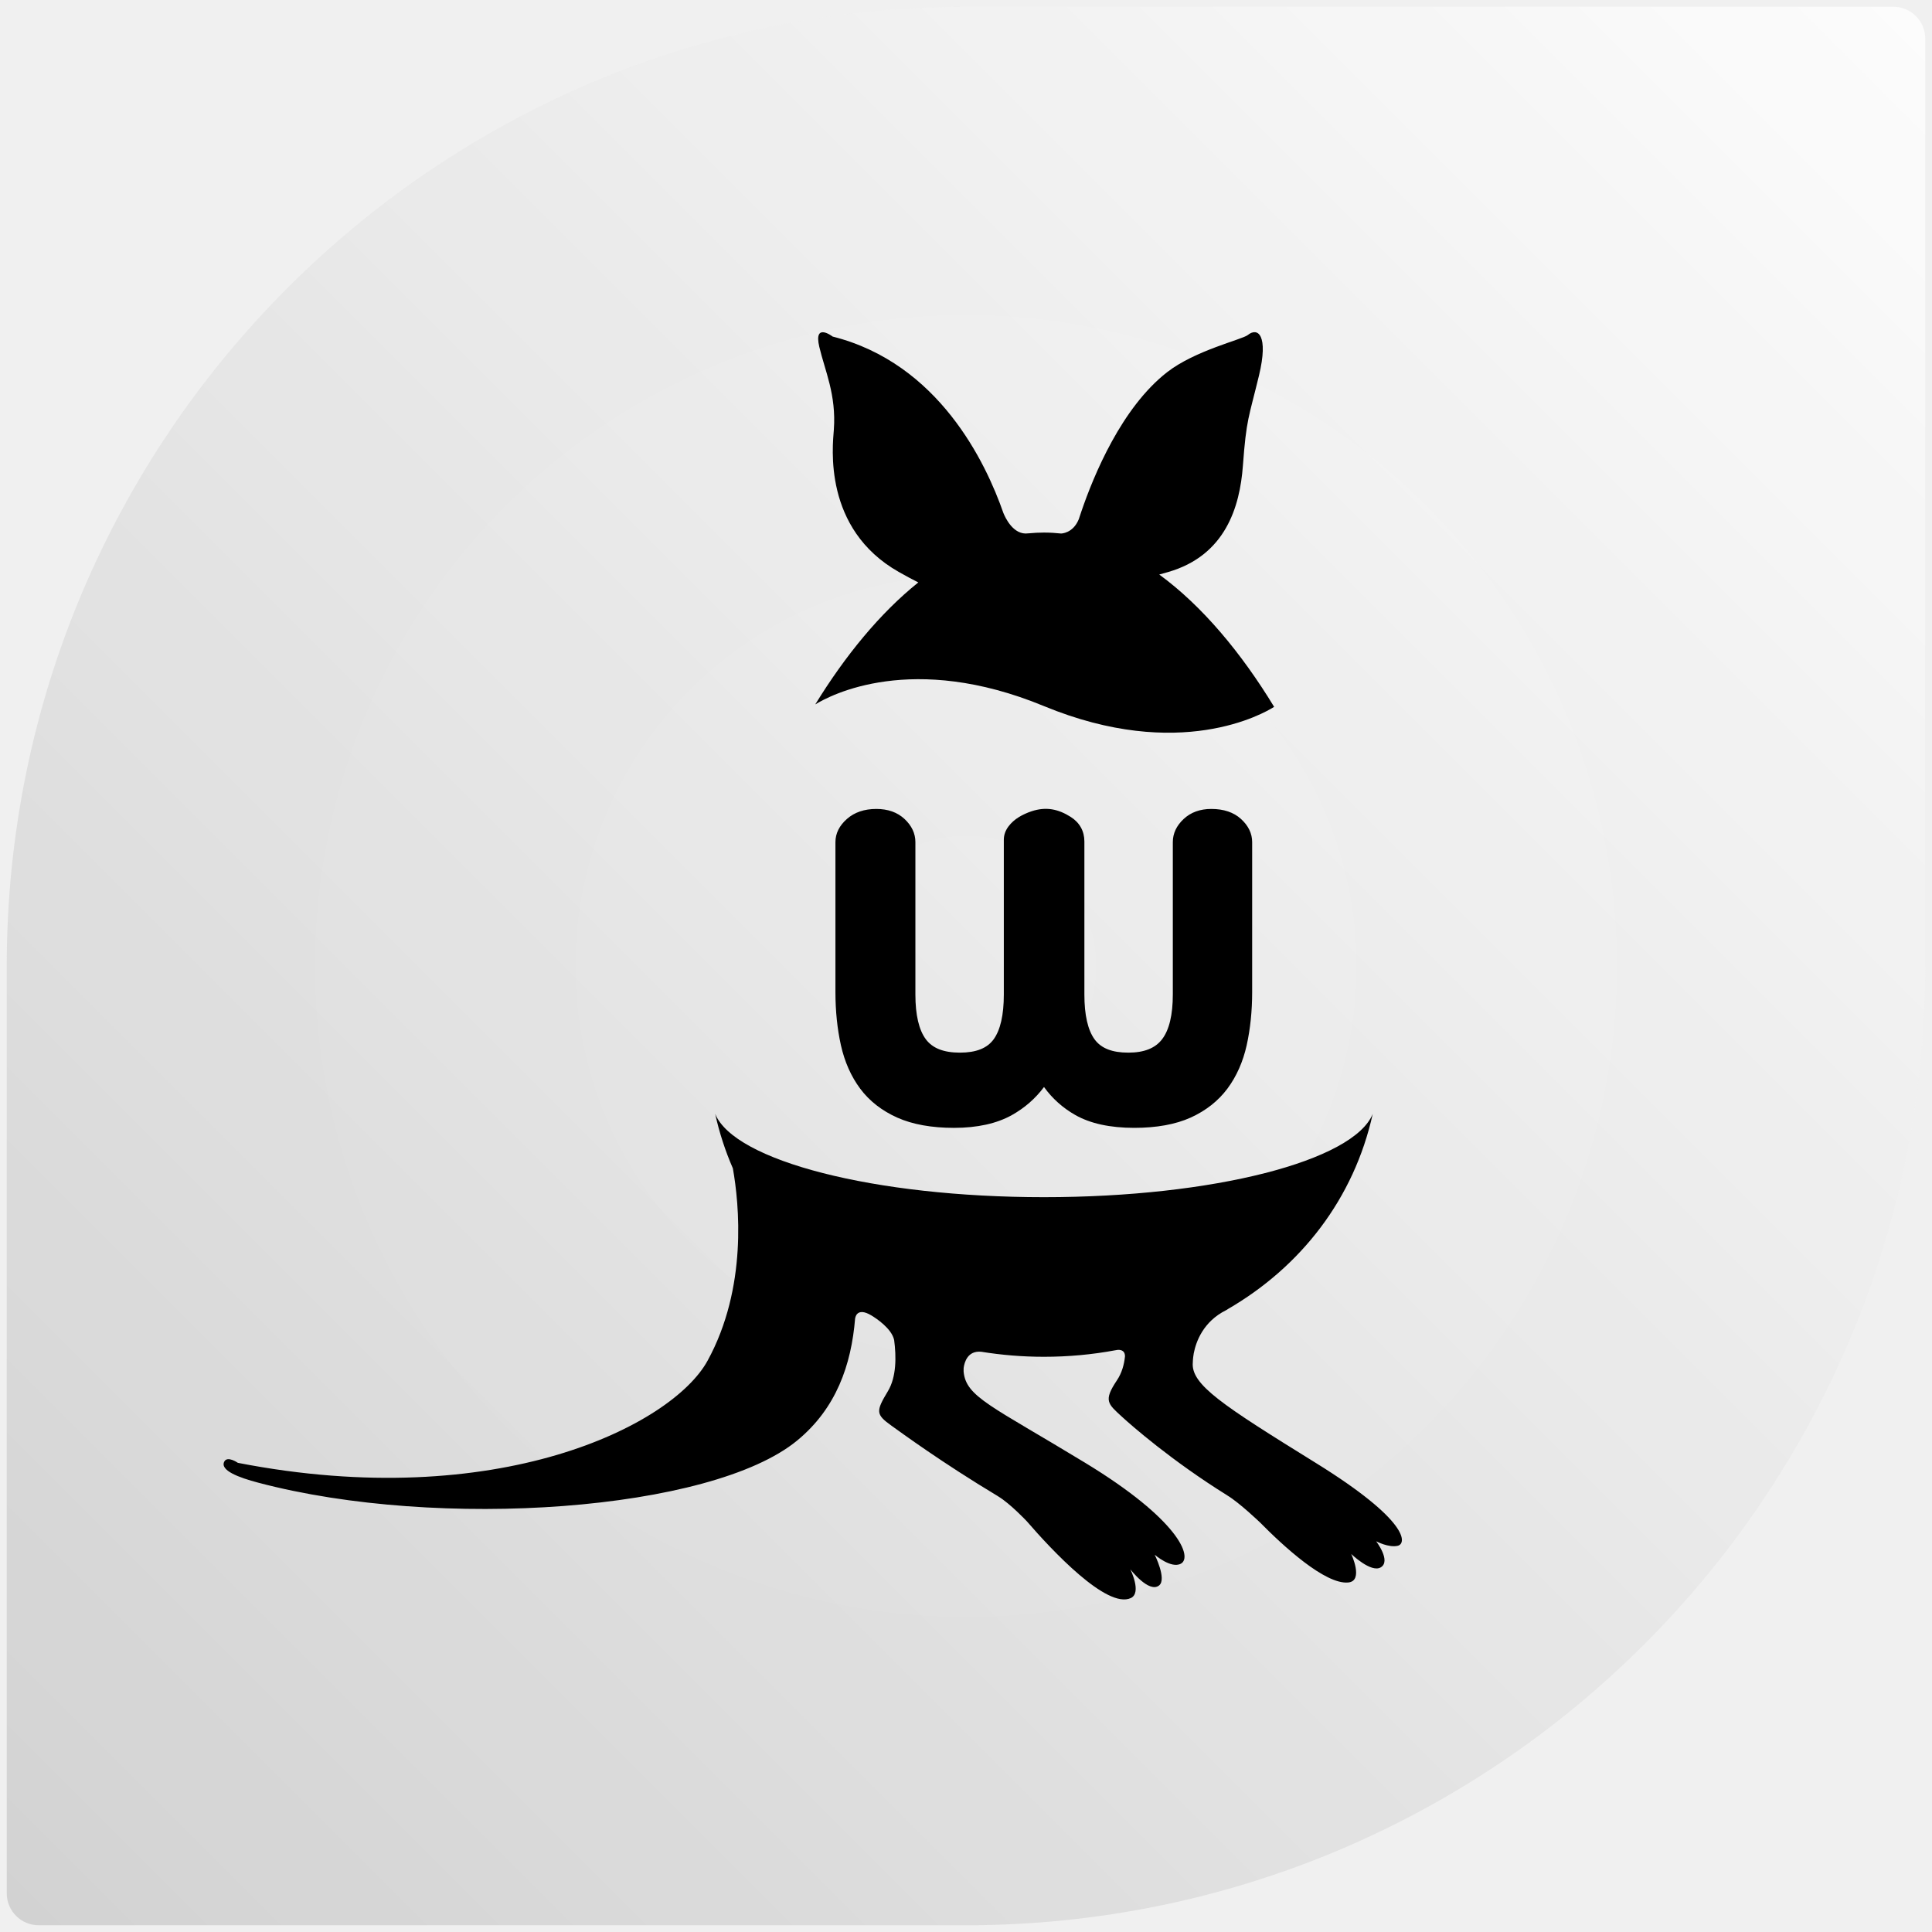
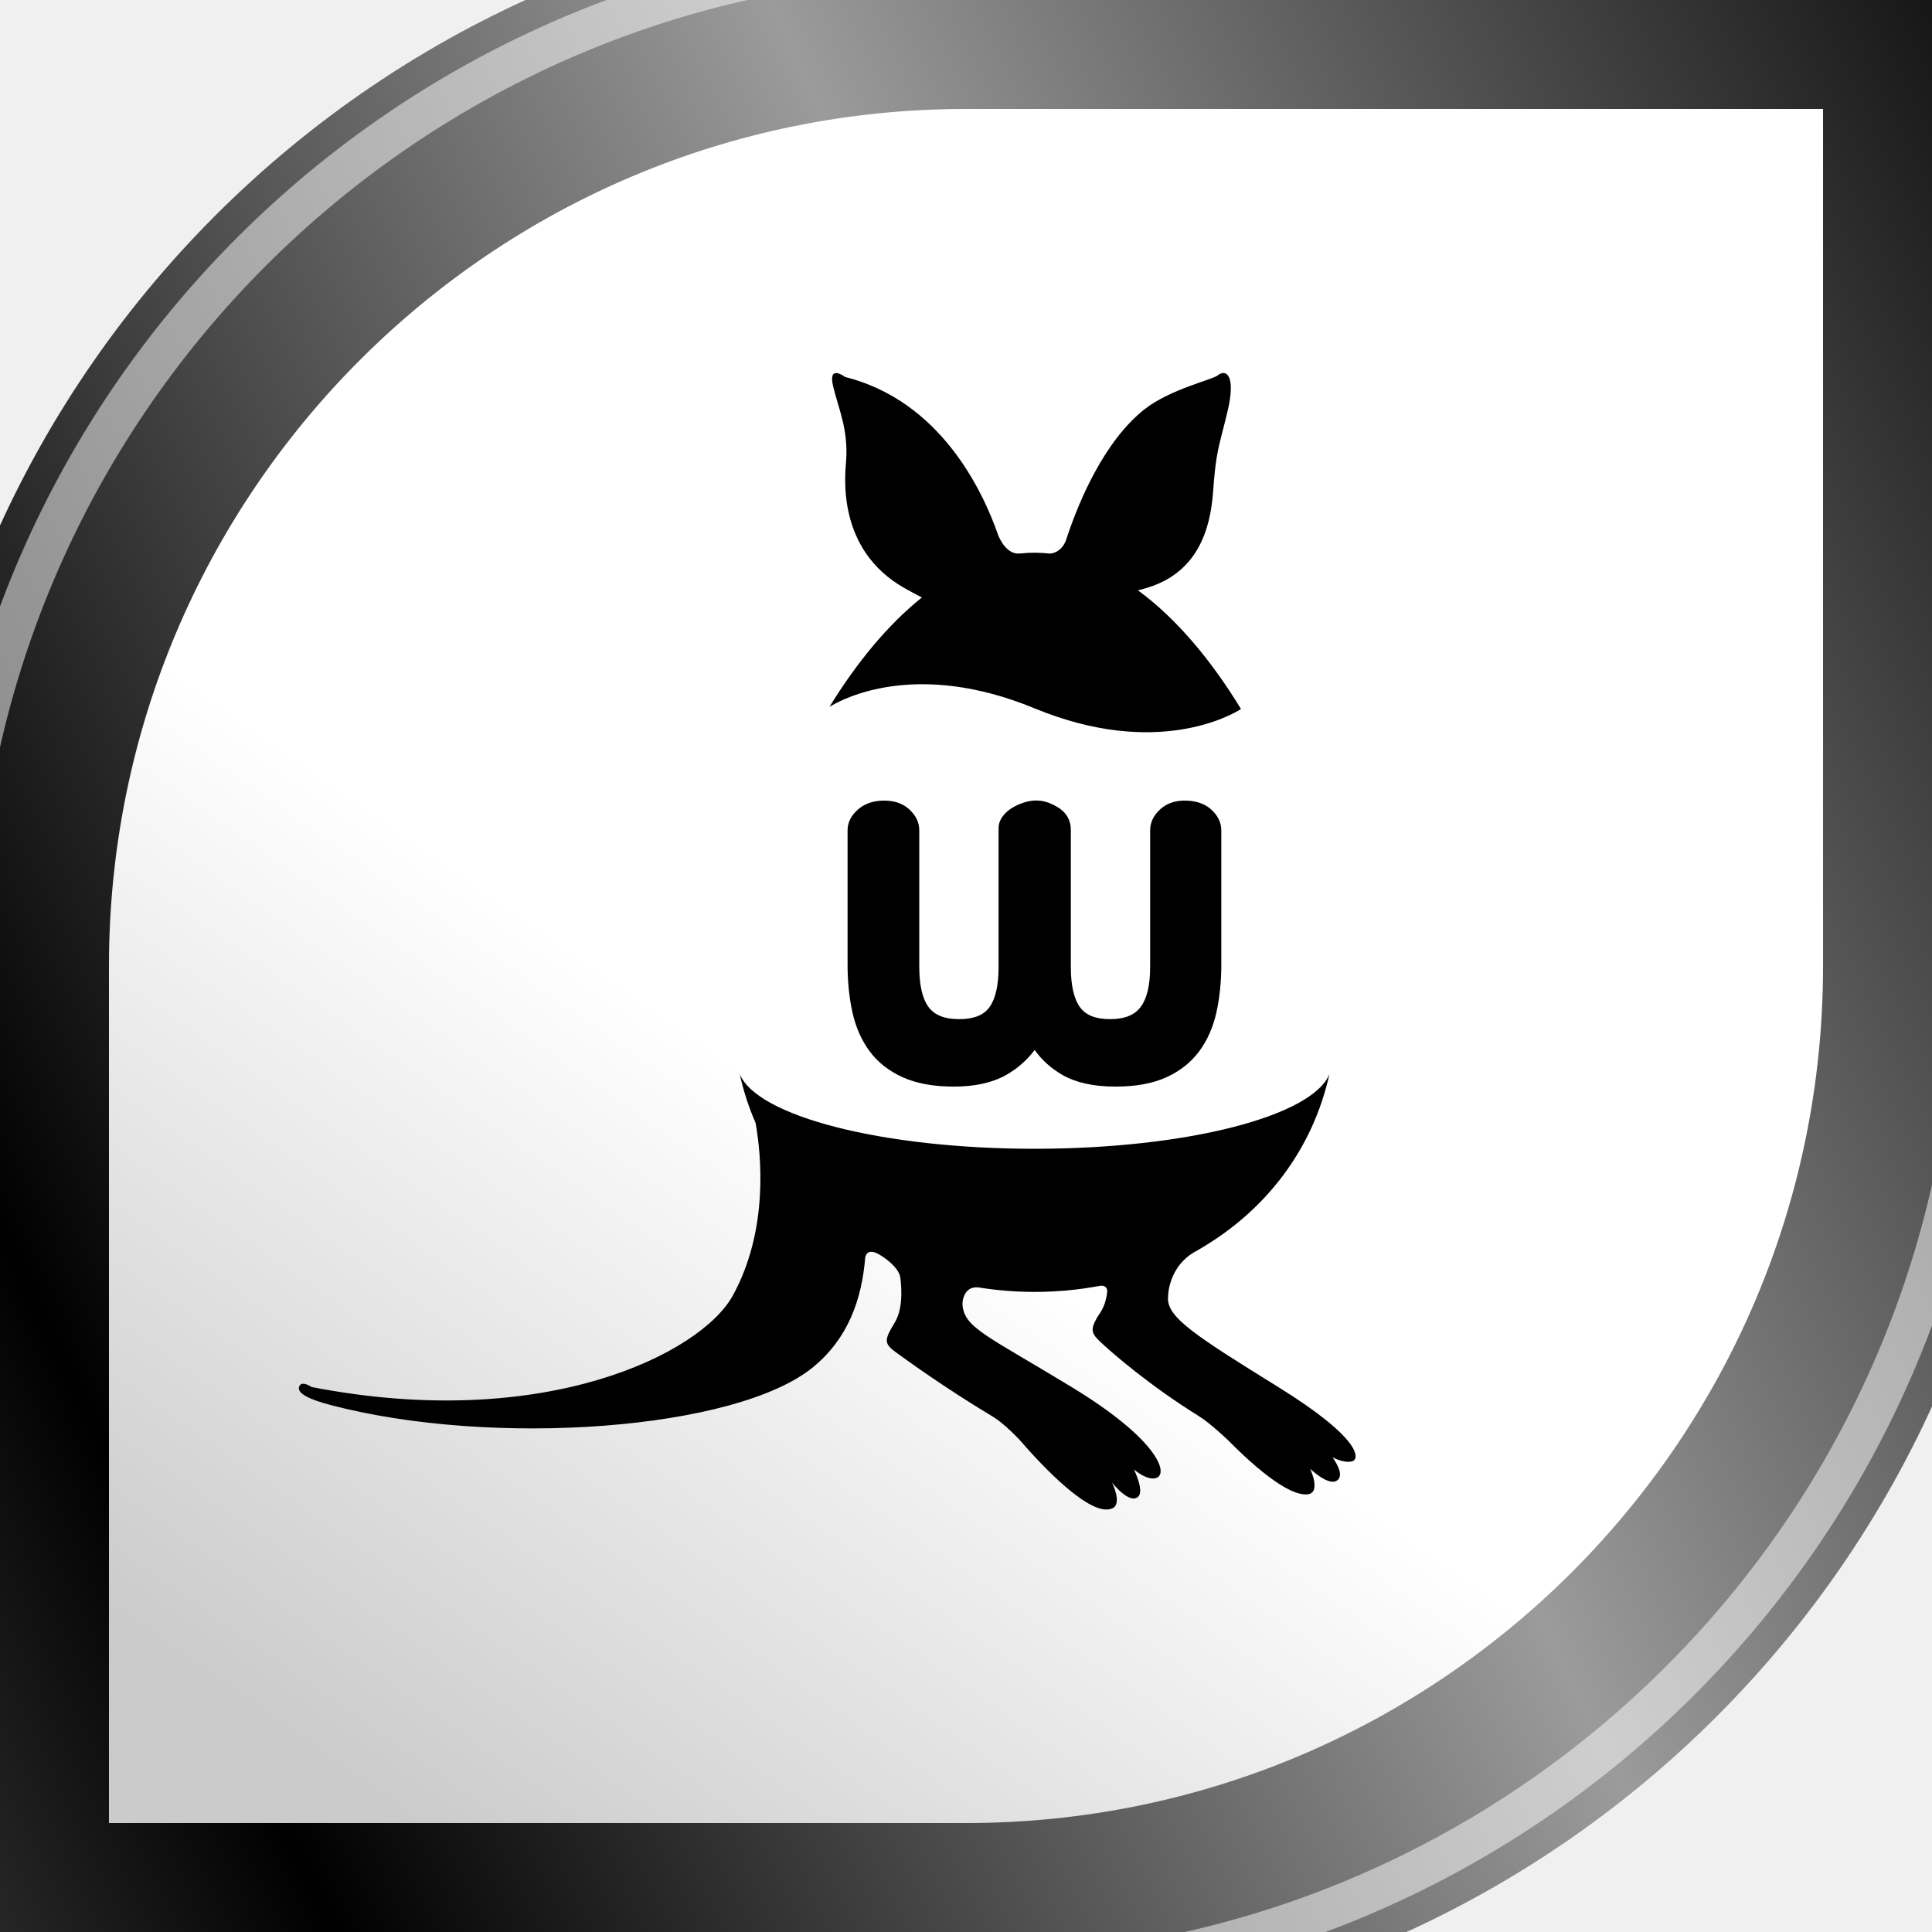
- <svg xmlns="http://www.w3.org/2000/svg" version="1.1" x="0px" y="0px" width="86px" height="86px" viewBox="0 0 86 86" enable-background="new 0 0 86 86" xml:space="preserve" id="svg5874">
-   <defs id="defs5901" />
+ <svg xmlns="http://www.w3.org/2000/svg" xmlns:xlink="http://www.w3.org/1999/xlink" version="1.1" x="0px" y="0px" width="86px" height="86px" viewBox="0 0 86 86" enable-background="new 0 0 86 86" xml:space="preserve" id="svg5874">
+   <defs id="defs5901">
+     <linearGradient id="linearGradient4453">
+       <stop id="stop4455" offset="0" style="stop-color:#000000;stop-opacity:1;" />
+       <stop id="stop4457" offset="1" style="stop-color:#9b9b9b;stop-opacity:1" />
+     </linearGradient>
+     <linearGradient id="linearGradient4389">
+       <stop style="stop-color:#000000;stop-opacity:1;" offset="0" id="stop4391" />
+       <stop style="stop-color:#000000;stop-opacity:0;" offset="1" id="stop4393" />
+     </linearGradient>
+     <linearGradient xlink:href="#linearGradient4389" id="linearGradient4395" x1="-4.25" y1="43" x2="90.25" y2="43" gradientUnits="userSpaceOnUse" />
+     <radialGradient xlink:href="#SVGID_3_" id="radialGradient4403" cx="43" cy="43" fx="43" fy="43" r="47.25" gradientUnits="userSpaceOnUse" />
+     <filter style="color-interpolation-filters:sRGB" id="filter4435" x="-0.096" width="1.192" y="-0.096" height="1.192">
+       <feGaussianBlur stdDeviation="3.006" id="feGaussianBlur4437" />
+     </filter>
+     <linearGradient xlink:href="#linearGradient4453" id="linearGradient4451" x1="10.824" y1="77.4" x2="59.973" y2="53.951" gradientUnits="userSpaceOnUse" spreadMethod="reflect" />
+     <linearGradient xlink:href="#SVGID_2_" id="linearGradient4467" x1="8.891" y1="74.565" x2="29.568" y2="45.061" gradientUnits="userSpaceOnUse" />
+   </defs>
  <g id="Layer_2" display="none" />
-   <g id="Layer_1">
-     <radialGradient id="SVGID_1_" cx="43" cy="43" r="34.763" gradientUnits="userSpaceOnUse">
-       <stop offset="0" style="stop-color:#FFFFFF" id="stop5879" />
-       <stop offset="1" style="stop-color:#FFFFFF;stop-opacity:0" id="stop5881" />
+   <g id="Layer_1" style="stroke:#000000;stroke-opacity:1;fill-opacity:1.0;fill:url(#radialGradient4403)">
+     <radialGradient id="SVGID_1_" cx="43" cy="43" r="34.763" gradientUnits="userSpaceOnUse" gradientTransform="translate(59.39397,4.638141)" style="stroke:url(#linearGradient4395);fill-opacity:1.0;fill:url(#radialGradient4403)">
+       <stop offset="0" style="stop-color:#FFFFFF;stroke:url(#linearGradient4395);fill-opacity:1.0;fill:url(#radialGradient4403)" id="stop5879" />
+       <stop offset="1" style="stop-color:#FFFFFF;stop-opacity:0;stroke:url(#linearGradient4395);fill-opacity:1.0;fill:url(#radialGradient4403)" id="stop5881" />
    </radialGradient>
-     <circle fill="url(#SVGID_1_)" cx="43" cy="43" r="34.763" id="circle5883" />
-     <linearGradient id="SVGID_2_" gradientUnits="userSpaceOnUse" x1="0.717" y1="85.283" x2="85.283" y2="0.717">
-       <stop offset="0" style="stop-color:#CBCBCB" id="stop5886" />
-       <stop offset="1" style="stop-color:#FFFFFF" id="stop5888" />
+     <path d="M84.277,0.3H43C19.417,0.3,0.3,19.418,0.3,43v41.277c0,0.786,0.637,1.423,1.423,1.423   H43c23.583,0,42.7-19.118,42.7-42.7V1.723C85.7,0.937,85.063,0.3,84.277,0.3z" id="path5890" style="stroke:url(#linearGradient4451);stroke-opacity:1;stroke-width:9.1;stroke-miterlimit:4;stroke-dasharray:none;fill-opacity:1;fill:url(#linearGradient4467);opacity:1" fill="url(#SVGID_2_)" opacity="0.8" />
+     <linearGradient id="SVGID_2_" gradientUnits="userSpaceOnUse" x1="0.717" y1="85.283" x2="85.283" y2="0.717" style="stroke:url(#linearGradient4395);fill-opacity:1.0;fill:url(#radialGradient4403)">
+       <stop offset="0" style="stop-color:#CBCBCB;stroke:url(#linearGradient4395);fill-opacity:1.0;fill:url(#radialGradient4403)" id="stop5886" />
+       <stop offset="1" style="stop-color:#FFFFFF;stroke:url(#linearGradient4395);fill-opacity:1.0;fill:url(#radialGradient4403)" id="stop5888" />
    </linearGradient>
-     <path opacity="0.8" fill="url(#SVGID_2_)" d="M84.277,0.3H43C19.417,0.3,0.3,19.418,0.3,43v41.277c0,0.786,0.637,1.423,1.423,1.423   H43c23.583,0,42.7-19.118,42.7-42.7V1.723C85.7,0.937,85.063,0.3,84.277,0.3z" id="path5890" />
-     <radialGradient id="SVGID_3_" cx="26.953" cy="62.667" r="30.362" gradientTransform="matrix(0.9727,0,0,0.9727,160.7021,-31.41333)" gradientUnits="userSpaceOnUse">
-       <stop offset="0" style="stop-color:#4EB4BA" id="stop5893" />
-       <stop offset="1" style="stop-color:#007DA4" id="stop5895" />
+     <radialGradient id="SVGID_3_" cx="26.953" cy="62.667" r="30.362" gradientTransform="matrix(0.9727,0,0,0.9727,160.7021,-31.41333)" gradientUnits="userSpaceOnUse" style="stroke:url(#linearGradient4395);fill-opacity:1.0;fill:url(#radialGradient4403)">
+       <stop offset="0" style="stop-color:#ffffff;stroke:url(#linearGradient4395);fill-opacity:1;fill:url(#radialGradient4403);stop-opacity:1" id="stop5893" />
+       <stop offset="1" style="stop-color:#a2e9ff;stroke:url(#linearGradient4395);fill-opacity:1;fill:url(#radialGradient4403);stop-opacity:1" id="stop5895" />
    </radialGradient>
+     <path style="opacity:0.675;fill:none;fill-opacity:1;stroke:#000000;stroke-width:8.008;stroke-miterlimit:4;stroke-dasharray:none;stroke-opacity:1;filter:url(#filter4435)" id="path4405" d="M 79.325,5.423 43,5.423 C 22.246,5.423 5.423,22.247 5.423,43 l 0,36.325 c 0,0.692 0.561,1.252 1.252,1.252 l 36.325,0 c 20.754,0 37.577,-16.824 37.577,-37.577 l 0,-36.325 c 0,-0.692 -0.561,-1.252 -1.252,-1.252 z" transform="matrix(1.052193,0,0,1.047049,106.3594,-5.050759)" />
+     <path style="opacity:1;fill:none;fill-opacity:0.515;stroke:#ffffff;stroke-width:1.791;stroke-miterlimit:4;stroke-dasharray:none;stroke-opacity:0.515" id="path4459" d="m 86.475,-1.974 -43.475,0 C 18.161,-1.974 -1.974,18.162 -1.974,43 l 0,43.475 c 0,0.828 0.671,1.499 1.499,1.499 L 43,87.974 C 67.839,87.974 87.974,67.838 87.974,43 l 0,-43.475 c 0,-0.828 -0.671,-1.499 -1.499,-1.499 z" />
  </g>
  <g id="g6712" transform="matrix(0.4497458,0,0,0.4497458,0.2118685,-2.703385)">
    <rect width="200" height="200" id="rect6714" x="0" y="0" style="fill:none" />
-     <g id="g6716" transform="matrix(0.9393202,0,0,0.9393202,8.925151,7.68732)">
+     <g id="g6716" transform="matrix(0.8424132,0,0,0.8424132,17.68707,14.94793)">
      <g id="g6718">
        <path d="m 75.899,72.438 c 1.597,-0.981 10.207,-5.556 24.098,0.178 14.289,5.897 23.154,0.776 24.253,0.079 -3.454,-5.678 -7.562,-10.62 -12.104,-13.943 0.303,-0.083 0.612,-0.167 0.939,-0.263 6.023,-1.742 7.553,-6.842 7.875,-11.21 0.364,-4.954 0.616,-5.03 1.692,-9.487 1.032,-4.281 -0.119,-5.137 -1.181,-4.273 -0.572,0.465 -5.552,1.616 -8.505,3.919 -4.768,3.72 -7.707,10.794 -9.039,14.706 -0.025,0.06 -0.205,0.604 -0.265,0.792 -0.621,1.498 -1.857,1.494 -1.857,1.494 l 0,10e-4 c -0.6,-0.065 -1.202,-0.1 -1.809,-0.1 -0.54,0 -1.079,0.029 -1.616,0.081 -0.012,0.002 -0.019,0 -0.031,10e-4 -1.581,0.233 -2.45,-1.697 -2.632,-2.157 -1.847,-5.304 -6.816,-15.763 -17.984,-18.577 0,0 -2.028,-1.554 -1.41,1.074 0.588,2.511 1.804,5.049 1.534,8.741 -0.124,1.704 -1.181,10.442 6.85,14.99 0.763,0.432 1.441,0.795 2.051,1.101 -4.042,3.235 -7.716,7.74 -10.859,12.853 z" id="path6720" />
        <path d="m 128.626,152.353 c -9.842,-6.098 -13.153,-8.242 -12.946,-10.575 0,0 0.002,-0.379 0.099,-0.957 0.239,-1.236 0.995,-3.348 3.407,-4.552 0.079,-0.039 0.146,-0.084 0.208,-0.129 7.668,-4.45 13.27,-11.614 15.246,-20.56 -1.99,4.941 -16.735,8.78 -34.645,8.78 -17.903,0 -32.651,-3.839 -34.641,-8.78 0.442,2.008 1.073,3.923 1.864,5.742 0.666,3.745 1.562,12.563 -2.673,20.282 -3.731,6.8 -22.15,16.069 -49.485,10.748 0,0 -1.096,-0.766 -1.428,-0.136 -0.491,0.932 1.517,1.685 3.583,2.229 19.031,5.04 47.756,2.989 56.777,-4.443 4.116,-3.388 5.704,-7.953 6.107,-12.865 l 0.003,0.008 c 0,0 0.11,-1.287 1.719,-0.32 0.461,0.277 2.125,1.36 2.39,2.585 0.232,1.743 0.248,3.883 -0.652,5.382 -1.287,2.144 -1.301,2.452 0.393,3.662 1.04,0.742 5.287,3.864 11.198,7.415 0.015,0.01 0.023,0.019 0.038,0.027 1.25,0.753 2.987,2.597 2.987,2.597 l 0,0 c 2.662,3.079 8.452,9.275 10.972,8.108 1.19,-0.551 -0.051,-3.032 -0.051,-3.032 0,0 1.98,2.571 3.043,1.694 0.809,-0.668 -0.473,-3.229 -0.473,-3.229 0,0 1.729,1.499 2.757,0.944 1.258,-0.679 -0.187,-4.614 -10.079,-10.627 -9.896,-6.018 -12.578,-6.94 -12.814,-9.626 0,0 -0.004,-0.135 0.004,-0.366 0.077,-0.593 0.414,-1.847 1.852,-1.712 2.141,0.346 4.348,0.531 6.608,0.531 2.587,0 5.107,-0.237 7.536,-0.69 l 0.001,0.003 c 0,0 0.127,-0.025 0.164,-0.031 0.284,-0.036 0.838,-0.018 0.84,0.671 -0.09,0.873 -0.331,1.751 -0.845,2.519 -1.447,2.168 -0.972,2.466 0.54,3.859 0.933,0.859 5.211,4.622 11.07,8.264 0.012,0.009 0.017,0.016 0.031,0.023 1.249,0.752 3.41,2.816 3.41,2.816 l 0,-0.001 c 2.428,2.466 6.894,6.596 9.327,6.347 1.646,-0.168 0.306,-3.002 0.306,-3.002 0,0 2.078,2.006 3.099,1.416 1.142,-0.659 -0.474,-2.755 -0.474,-2.755 0,0 1.338,0.708 2.283,0.473 0.948,-0.236 1.185,-2.644 -8.656,-8.737 z" id="path6722" />
      </g>
      <path d="m 117.631,83.452 c -1.181,0 -2.161,0.355 -2.912,1.057 -0.76,0.71 -1.144,1.531 -1.144,2.438 l 0,16.056 c 0,2.154 -0.382,3.742 -1.135,4.721 -0.728,0.946 -1.892,1.406 -3.556,1.406 -1.703,0 -2.863,-0.457 -3.549,-1.396 -0.716,-0.979 -1.078,-2.571 -1.078,-4.731 l 0,-16.119 c 0,-1.098 -0.5,-1.996 -1.448,-2.596 -1.289,-0.812 -2.57,-1.105 -4.129,-0.587 -0.476,0.159 -0.924,0.366 -1.333,0.615 -0.435,0.265 -0.802,0.597 -1.093,0.985 -0.322,0.432 -0.486,0.901 -0.486,1.396 l 0,16.307 c 0,2.158 -0.363,3.75 -1.079,4.73 -0.688,0.939 -1.849,1.396 -3.548,1.396 -1.705,0 -2.877,-0.459 -3.584,-1.401 -0.734,-0.979 -1.107,-2.57 -1.107,-4.726 l 0,-16.056 c 0,-0.908 -0.384,-1.728 -1.145,-2.438 -0.751,-0.702 -1.751,-1.057 -2.973,-1.057 -1.258,0 -2.296,0.352 -3.085,1.045 -0.811,0.71 -1.222,1.535 -1.222,2.45 l 0,15.806 c 0,1.988 0.194,3.869 0.575,5.588 0.393,1.758 1.077,3.3 2.035,4.586 0.968,1.299 2.282,2.323 3.906,3.05 1.607,0.716 3.617,1.079 5.975,1.079 2.457,0 4.515,-0.455 6.115,-1.354 1.342,-0.754 2.473,-1.744 3.371,-2.951 0.866,1.207 1.971,2.197 3.294,2.95 1.58,0.899 3.669,1.354 6.211,1.354 2.357,0 4.359,-0.364 5.947,-1.081 1.601,-0.726 2.902,-1.751 3.872,-3.048 0.96,-1.29 1.645,-2.833 2.034,-4.586 0.381,-1.719 0.575,-3.6 0.575,-5.588 l 0,-15.805 c 0,-0.911 -0.398,-1.733 -1.184,-2.445 -0.767,-0.697 -1.818,-1.05 -3.12,-1.05 z" id="path6724" />
    </g>
  </g>
</svg>
